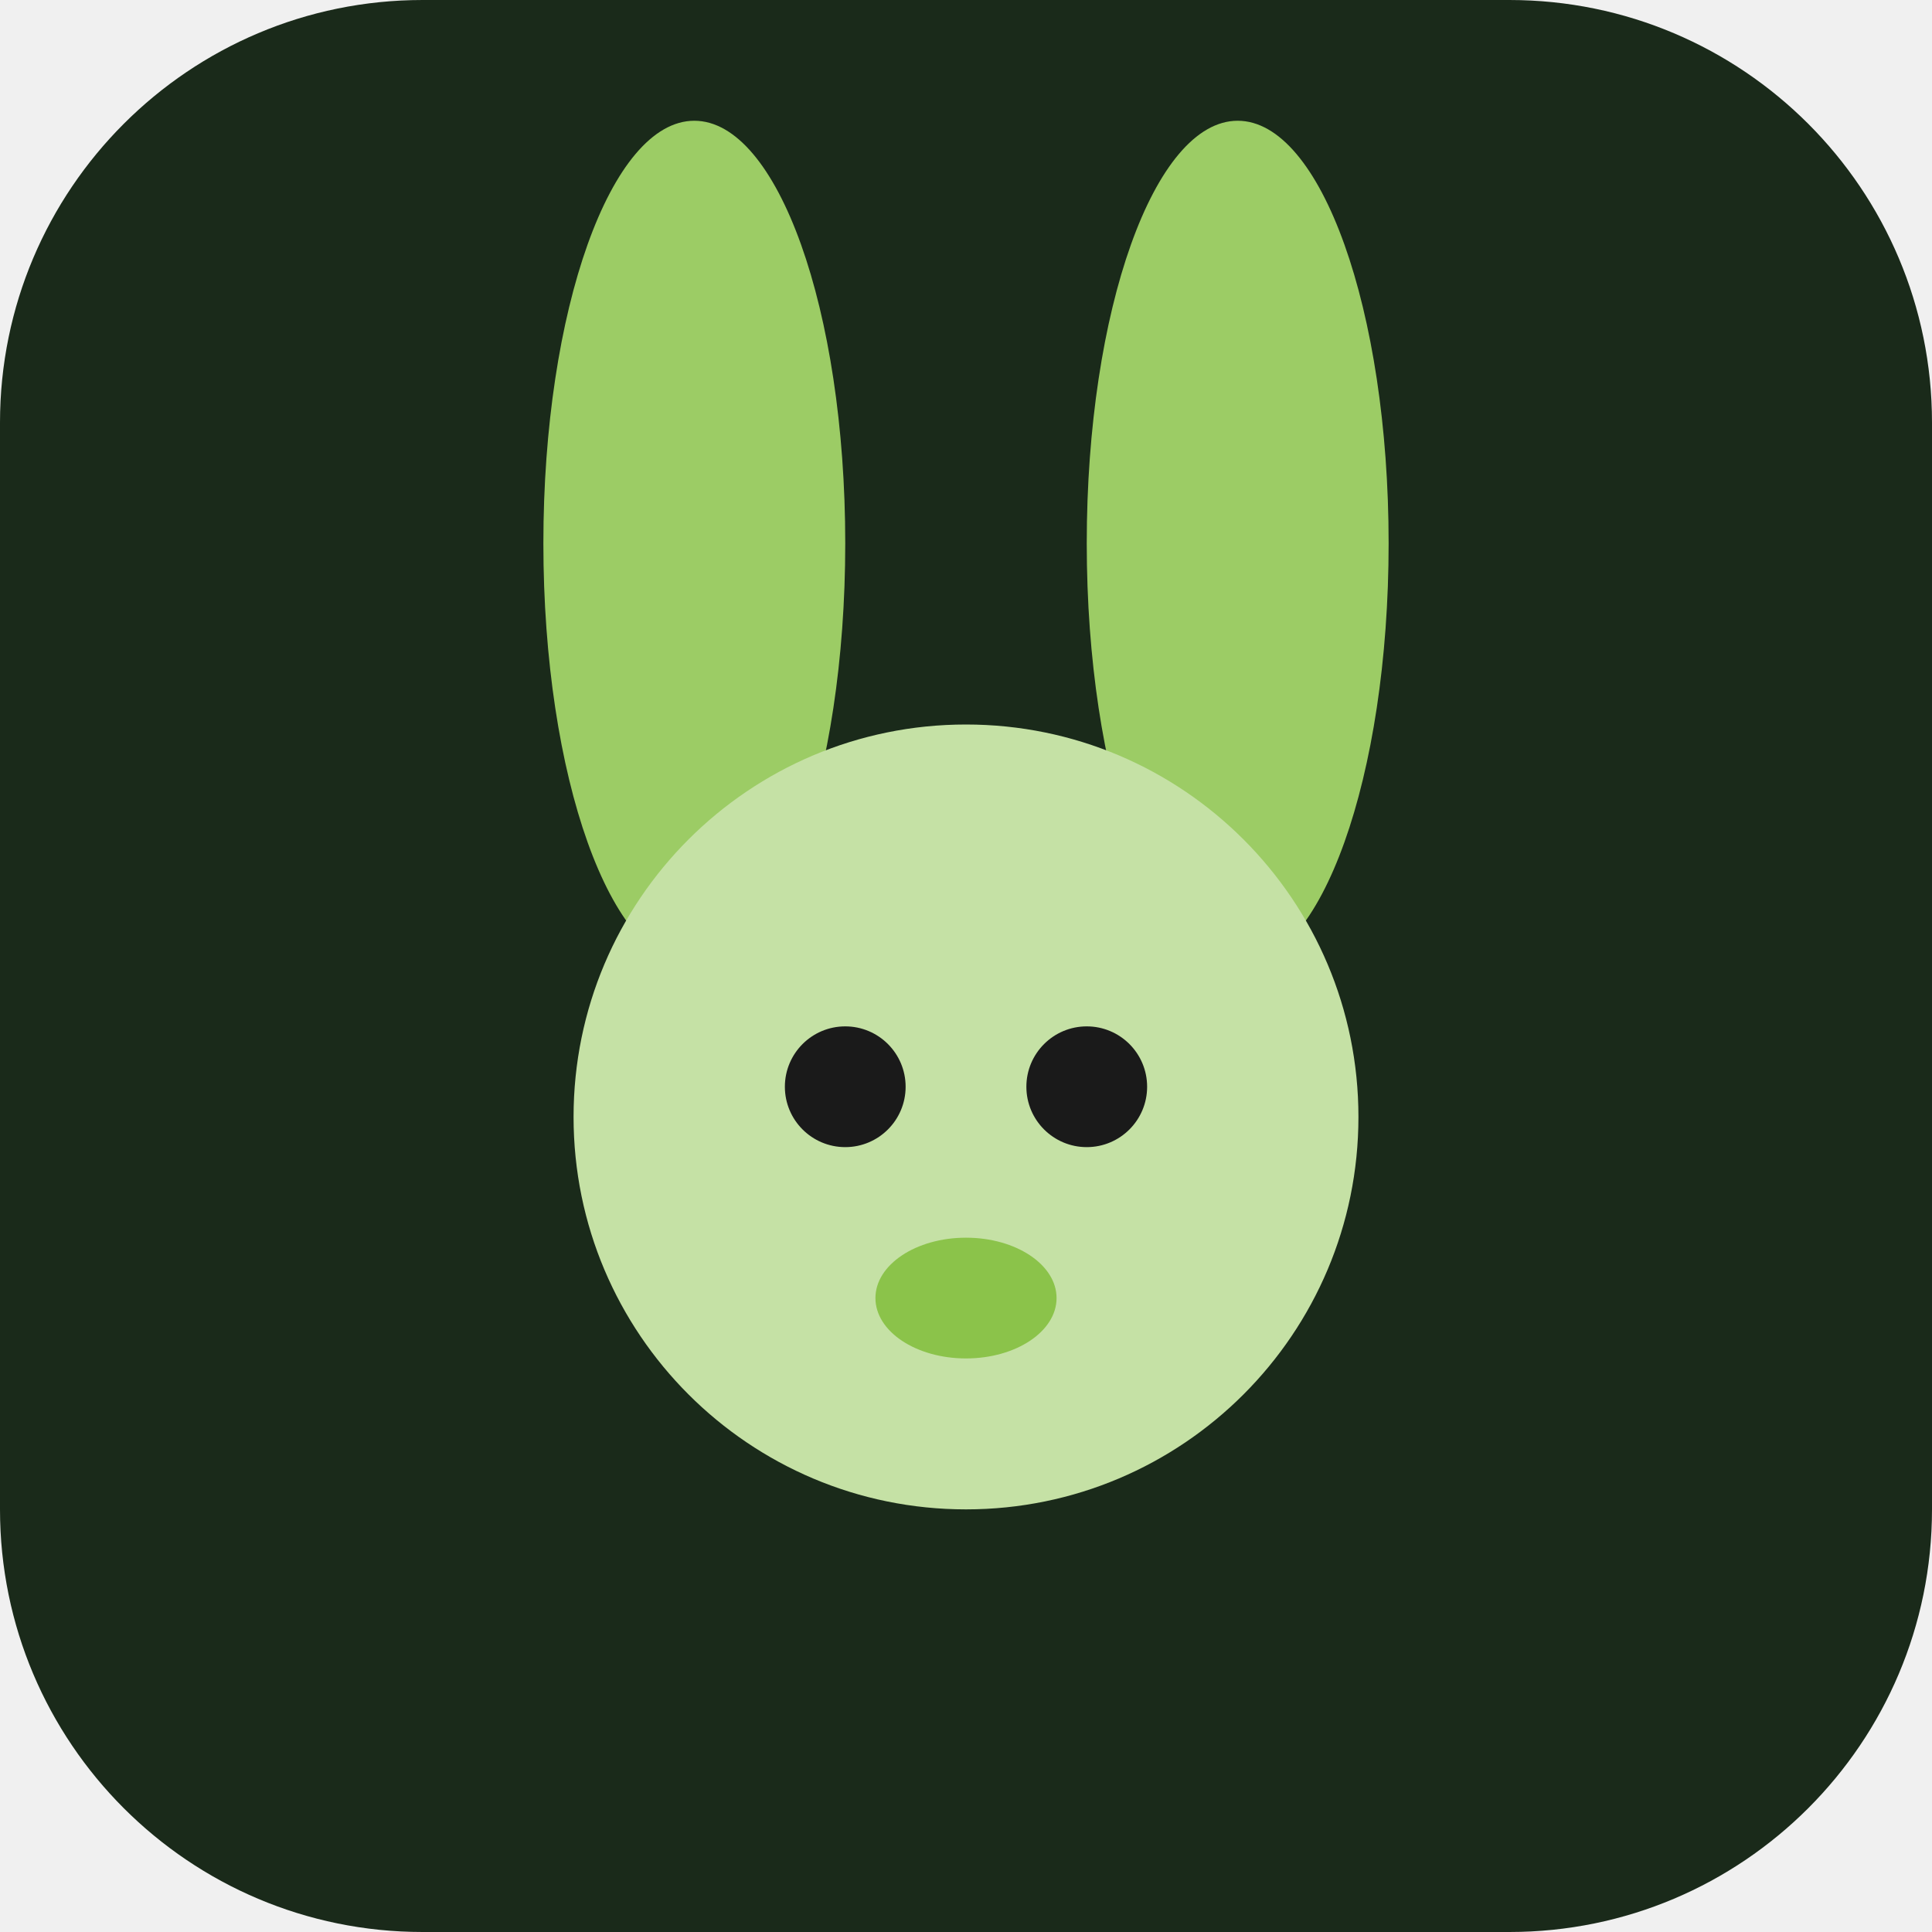
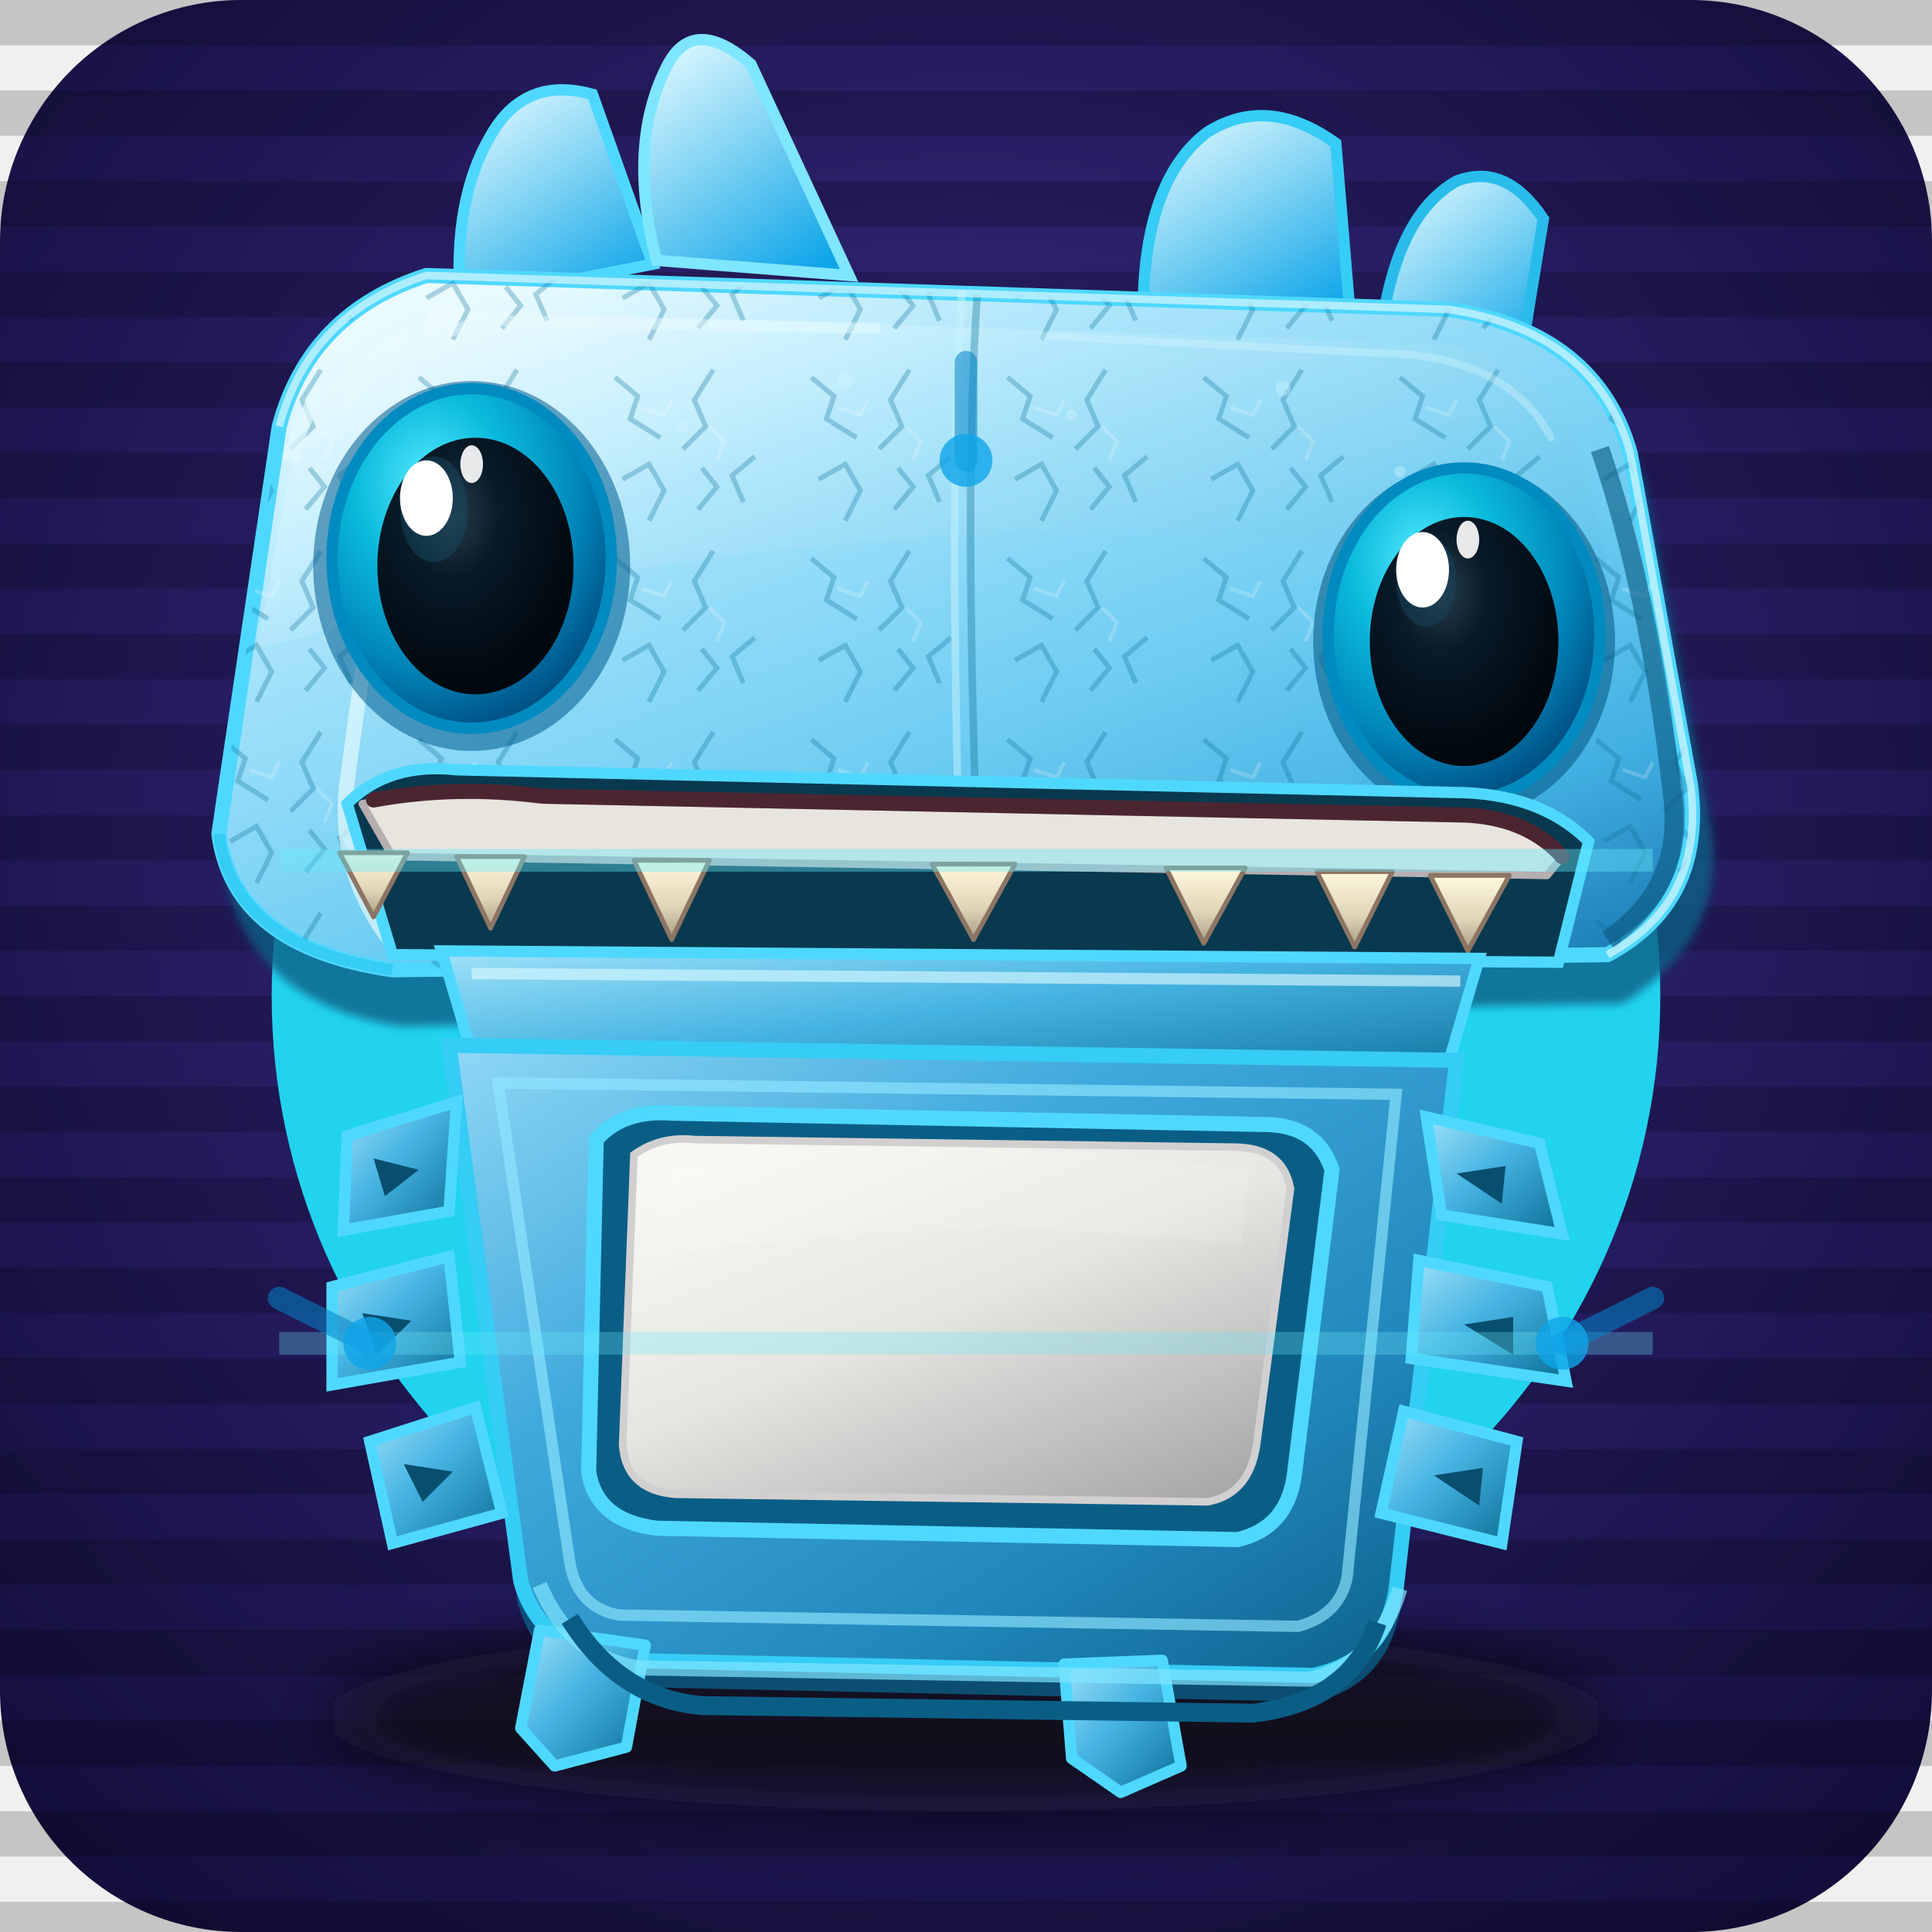
- <svg xmlns="http://www.w3.org/2000/svg" viewBox="0 0 128 128" fill="none" aria-hidden="true">
+ <svg xmlns="http://www.w3.org/2000/svg" viewBox="0 0 512 512" width="512" height="512" aria-hidden="true">
+   <defs>
+     <radialGradient id="bg" cx="50%" cy="42%" r="75%">
+       <stop offset="0%" stop-color="#3B2E86" />
+       <stop offset="55%" stop-color="#241B5E" />
+       <stop offset="100%" stop-color="#100C36" />
+     </radialGradient>
+     <linearGradient id="headPink" x1="15%" y1="5%" x2="90%" y2="100%">
+       <stop offset="0%" stop-color="#EAFBFF" />
+       <stop offset="25%" stop-color="#A8E4FB" />
+       <stop offset="58%" stop-color="#6ECDF2" />
+       <stop offset="82%" stop-color="#42B0E2" />
+       <stop offset="100%" stop-color="#1E7FB8" />
+     </linearGradient>
+     <linearGradient id="headHighlight" x1="0%" y1="0%" x2="100%" y2="70%">
+       <stop offset="0%" stop-color="#FFFFFF" />
+       <stop offset="35%" stop-color="#D6F5FF" />
+       <stop offset="100%" stop-color="#5BC0E8" />
+     </linearGradient>
+     <linearGradient id="sidePink" x1="0%" y1="0%" x2="100%" y2="100%">
+       <stop offset="0%" stop-color="#9FE2F9" />
+       <stop offset="45%" stop-color="#46B4E2" />
+       <stop offset="100%" stop-color="#0A6E96" />
+     </linearGradient>
+     <radialGradient id="eyeOuter" cx="35%" cy="28%" r="75%">
+       <stop offset="0%" stop-color="#55eaff" />
+       <stop offset="35%" stop-color="#0bbbdc" />
+       <stop offset="72%" stop-color="#0085b9" />
+       <stop offset="100%" stop-color="#004f83" />
+     </radialGradient>
+     <radialGradient id="eyeInner" cx="38%" cy="30%" r="70%">
+       <stop offset="0%" stop-color="#273d4c" />
+       <stop offset="35%" stop-color="#081a28" />
+       <stop offset="100%" stop-color="#00070d" />
+     </radialGradient>
+     <linearGradient id="bodyPink" x1="0%" y1="0%" x2="100%" y2="100%">
+       <stop offset="0%" stop-color="#8FD8F6" />
+       <stop offset="35%" stop-color="#3FA9DC" />
+       <stop offset="70%" stop-color="#2288BC" />
+       <stop offset="100%" stop-color="#0A5E86" />
+     </linearGradient>
+     <linearGradient id="bodyScreen" x1="15%" y1="5%" x2="85%" y2="100%">
+       <stop offset="0%" stop-color="#f8f7f2" />
+       <stop offset="45%" stop-color="#e7e6e2" />
+       <stop offset="100%" stop-color="#aaa8aa" />
+     </linearGradient>
+     <linearGradient id="teeth" x1="0%" y1="0%" x2="0%" y2="100%">
+       <stop offset="0%" stop-color="#fff9dc" />
+       <stop offset="60%" stop-color="#ded3b5" />
+       <stop offset="100%" stop-color="#a89b82" />
+     </linearGradient>
+     <linearGradient id="fin" x1="20%" y1="0%" x2="80%" y2="100%">
+       <stop offset="0%" stop-color="#D9F6FF" />
+       <stop offset="45%" stop-color="#7FD3F3" />
+       <stop offset="100%" stop-color="#0EA5E9" />
+     </linearGradient>
+     <filter id="softShadow" x="-40%" y="-40%" width="180%" height="180%">
+       <feGaussianBlur stdDeviation="9" />
+     </filter>
+     <filter id="smallBlur">
+       <feGaussianBlur stdDeviation="1.2" />
+     </filter>
+     <pattern id="cracks" width="52" height="48" patternUnits="userSpaceOnUse">
+       <path d="           M7 4 L13 9 L11 15 L19 20           M33 2 L28 10 L31 17 L25 23           M44 25 L38 30 L41 37           M9 31 L16 27 L20 34 L16 42           M29 39 L34 33 L30 28         " fill="none" stroke="#0A6E96" stroke-width="1.3" opacity=".30" />
+       <path d="           M14 12 L20 14 L22 10           M32 17 L36 21 L34 26         " fill="none" stroke="#FFFFFF" stroke-width="1" opacity=".20" />
+     </pattern>
+     <clipPath id="headClip">
+       <path d="           M74 113           Q82 83 113 73           L384 82           Q423 88 432 120           L448 208           Q452 239 426 253           L104 257           Q62 251 58 221           Z         " />
+     </clipPath>
+     <pattern id="klhStripes" width="24" height="24" patternUnits="userSpaceOnUse">
+       <rect width="24" height="12" fill="#000000" opacity="0.18" />
+     </pattern>
+   </defs>
  <style>
-     .el { transform-box: fill-box; transform-origin: center; }
-     .bob { animation: bob 2.8s ease-in-out infinite; }
-     .twitch { animation: twitch 2.6s ease-in-out infinite; }
-     .twitch-d { animation: twitch 2.6s ease-in-out infinite; animation-delay: .18s; }
-     .blink { animation: blink 3.8s steps(1, end) infinite; }
-     @keyframes bob { 0%,100% { transform: translateY(0); } 50% { transform: translateY(-3px); } }
-     @keyframes twitch { 0%,86%,100% { transform: rotate(0); } 90% { transform: rotate(-8deg); } 94% { transform: rotate(6deg); } }
-     @keyframes blink { 0%,92%,100% { transform: scaleY(1); } 94%,96% { transform: scaleY(.12); } }
-     @media (prefers-reduced-motion: reduce) { .el { animation: none !important; } }
+     .el{transform-box:fill-box;transform-origin:center}
+     .bob{transform-box:fill-box;transform-origin:center;animation:bob 2.8s ease-in-out infinite}
+     .blink{animation:blink 4.2s steps(1,end) infinite}
+     .glow{animation:glow 3.4s ease-in-out infinite}
+     @keyframes bob{0%,100%{transform:translateY(0)}50%{transform:translateY(-12px)}}
+     @keyframes blink{0%,93%,100%{transform:scaleY(1)}96%,98.5%{transform:scaleY(.08)}}
+     @keyframes glow{0%,100%{opacity:.14}50%{opacity:.3}}
+     .scan{animation:scan 4.8s linear infinite}
+     @keyframes scan{0%{transform:translateY(0);opacity:.1}40%,60%{opacity:.45}100%{transform:translateY(120px);opacity:.1}}
+     .scan-slow{animation:scan-slow 6.4s linear infinite}
+     @keyframes scan-slow{0%{transform:translateY(0);opacity:.08}50%{opacity:.35}100%{transform:translateY(-100px);opacity:.08}}
+     @media(prefers-reduced-motion:reduce){.el,.bob,.spark,.rain,.scanline,.scan,.scan-slow,.swirl,.twinkle,.twinkle-2{animation:none!important}}
  </style>
-   <rect width="128" height="128" rx="28" fill="#1a2a1a" />
-   <ellipse class="el twitch" cx="46" cy="36" rx="10" ry="28" fill="#9CCC65" />
-   <ellipse class="el twitch-d" cx="82" cy="36" rx="10" ry="28" fill="#9CCC65" />
+   <rect width="512" height="512" rx="64" fill="url(#bg)" />
+   <rect width="512" height="512" fill="url(#klhStripes)" />
+   <ellipse class="glow" cx="256" cy="264" rx="184" ry="176" fill="#22D3EE" />
  <g class="el bob">
-     <circle cx="64" cy="74" r="26" fill="#C5E1A5" />
-     <circle class="el blink" cx="56" cy="72" r="4" fill="#1A1A1A" />
-     <circle class="el blink" cx="72" cy="72" r="4" fill="#1A1A1A" />
-     <ellipse cx="64" cy="86" rx="6" ry="4" fill="#8BC34A" />
-     <text x="64" y="112" text-anchor="middle" fill="#fff" font-size="10" font-weight="bold" opacity="0">LH</text>
+     <ellipse cx="256" cy="455" rx="170" ry="25" fill="#090909" opacity=".75" filter="url(#softShadow)" />
+     <path d="       M122 80       Q120 53 130 36       Q139 20 157 25       L173 70       Z     " fill="url(#fin)" stroke="#4FD8FF" stroke-width="3" />
+     <path d="       M174 69       Q166 38 177 17       Q184 4 199 17       L225 73       Z     " fill="url(#fin)" stroke="#7FE6FF" stroke-width="3" />
+     <path d="       M303 79       Q304 47 320 35       Q336 25 354 38       L358 86       Z     " fill="url(#fin)" stroke="#35CCF5" stroke-width="3" />
+     <path d="       M366 88       Q370 57 386 48       Q399 43 409 58       L402 101       Z     " fill="url(#fin)" stroke="#29BCEB" stroke-width="3" />
+     <path d="       M74 119       Q83 88 115 77       L385 85       Q424 90 433 121       L450 209       Q456 240 427 258       L103 264       Q64 258 57 225       Z     " fill="#0A5E86" opacity=".8" transform="translate(3 8)" filter="url(#smallBlur)" />
+     <path d="       M74 113       Q82 83 113 73       L384 82       Q423 88 432 120       L448 208       Q452 239 426 253       L104 257       Q62 251 58 221       Z     " fill="url(#headPink)" stroke="#4FD8FF" stroke-width="4" stroke-linejoin="round" />
+     <path d="       M78 119       Q88 91 116 82       L380 91       Q410 94 419 121       L429 161       Q346 136 252 142       Q155 148 68 172       Z     " fill="url(#headHighlight)" opacity=".42" clip-path="url(#headClip)" />
+     <rect x="55" y="70" width="400" height="200" fill="url(#cracks)" clip-path="url(#headClip)" />
+     <path d="M255 77 Q251 129 255 252" fill="none" stroke="#C9F4FF" stroke-width="2" opacity=".48" />
+     <path d="M259 78 Q255 134 260 252" fill="none" stroke="#0A6E96" stroke-width="2" opacity=".35" />
+     <path d="       M77 122       Q83 96 111 84       Q101 140 92 207       Q89 231 104 250     " fill="none" stroke="#E4FAFF" stroke-width="4" opacity=".7" />
+     <path d="       M424 119       Q437 157 443 209       Q447 235 426 249     " fill="none" stroke="#08597E" stroke-width="5" opacity=".6" />
+     <g class="el blink">
+       <ellipse cx="125" cy="150" rx="42" ry="49" fill="#005b8e" opacity=".55" />
+       <ellipse cx="125" cy="148" rx="37" ry="45" fill="url(#eyeOuter)" stroke="#008bc0" stroke-width="3" />
+       <ellipse cx="126" cy="150" rx="26" ry="34" fill="url(#eyeInner)" />
+       <ellipse cx="115" cy="135" rx="9" ry="14" fill="#174b63" opacity=".45" />
+       <ellipse cx="113" cy="132" rx="7" ry="10" fill="white" />
+       <ellipse cx="125" cy="123" rx="3" ry="5" fill="white" opacity=".9" />
+       <ellipse cx="388" cy="170" rx="40" ry="47" fill="#00537f" opacity=".55" />
+       <ellipse cx="388" cy="168" rx="36" ry="44" fill="url(#eyeOuter)" stroke="#008bc0" stroke-width="3" />
+       <ellipse cx="388" cy="170" rx="25" ry="33" fill="url(#eyeInner)" />
+       <ellipse cx="378" cy="154" rx="8" ry="12" fill="#16485f" opacity=".45" />
+       <ellipse cx="377" cy="151" rx="7" ry="10" fill="white" />
+       <ellipse cx="389" cy="143" rx="3" ry="5" fill="white" opacity=".9" />
+     </g>
+     <path d="       M92 213       Q103 202 121 204       L385 210       Q408 210 421 223       L413 255       L104 253       Z     " fill="#08394F" stroke="#4FD8FF" stroke-width="3" />
+     <path d="       M96 213       Q119 209 143 212       L388 217       Q405 218 414 227       L410 232       L104 227       Z     " fill="#e8e5de" stroke="#b7aeb0" stroke-width="2" stroke-linejoin="round" />
+     <path d="       M99 212       Q121 208 144 211       L389 216       Q405 217 414 227     " fill="none" stroke="#4b2631" stroke-width="4" stroke-linecap="round" />
+     <g fill="url(#teeth)" stroke="#8c7564" stroke-width="1.25" stroke-linejoin="round">
+       <path d="M90 226 L108 226 L99 243 Z" />
+       <path d="M121 227 L139 227 L130 246 Z" />
+       <path d="M168 228 L188 228 L178 249 Z" />
+       <path d="M247 229 L269 229 L258 249 Z" />
+       <path d="M309 230 L330 230 L319 250 Z" />
+       <path d="M349 231 L369 231 L359 251 Z" />
+       <path d="M379 232 L400 232 L389 252 Z" />
+     </g>
+     <path d="       M117 252       L392 254       L382 288       L128 289       Z     " fill="url(#sidePink)" stroke="#4FD8FF" stroke-width="3" />
+     <path d="M125 258 L387 260" stroke="#D6F7FF" stroke-width="3" opacity=".65" />
+     <path d="       M124 278       L386 282       L371 427       Q367 447 348 451       L164 447       Q142 444 137 424       Z     " fill="#0A5E86" opacity=".8" />
+     <path d="       M119 277       L386 281       L370 421       Q367 440 348 444       L164 440       Q143 437 138 419       Z     " fill="url(#bodyPink)" stroke="#35CCF5" stroke-width="4" />
+     <path d="       M132 287       L370 290       L357 418       Q355 428 344 431       L164 428       Q153 426 151 414       Z     " fill="none" stroke="#8FE6FF" stroke-width="3" opacity=".65" />
+     <path d="       M158 302       Q165 294 178 295       L335 298       Q349 298 353 310       L343 391       Q341 405 328 408       L174 405       Q158 403 156 390       Z     " fill="#0A5E86" stroke="#4FD8FF" stroke-width="4" />
+     <path d="       M168 306       Q175 301 184 302       L327 304       Q340 304 342 315       L333 383       Q331 396 320 398       L179 396       Q166 395 165 383       Z     " fill="url(#bodyScreen)" stroke="#d2cfd0" stroke-width="2" />
+     <path d="       M178 310       Q245 298 331 310       L329 330       Q249 320 170 334       Z     " fill="white" opacity=".12" />
+     <g fill="url(#sidePink)" stroke="#4FD8FF" stroke-width="3">
+       <path d="M121 292 L92 301 L91 326 L119 321 Z" />
+       <path d="M119 333 L88 341 L88 367 L122 361 Z" />
+       <path d="M126 373 L98 382 L104 409 L133 401 Z" />
+     </g>
+     <path d="M99 307 L111 310 L102 317 Z" fill="#084E6E" />
+     <path d="M96 348 L109 350 L100 359 Z" fill="#084E6E" />
+     <path d="M107 388 L120 390 L112 398 Z" fill="#084E6E" />
+     <g fill="url(#sidePink)" stroke="#4FD8FF" stroke-width="3">
+       <path d="M378 296 L408 303 L414 327 L382 322 Z" />
+       <path d="M376 334 L410 341 L415 366 L374 360 Z" />
+       <path d="M372 374 L402 382 L398 409 L366 401 Z" />
+     </g>
+     <path d="M399 309 L386 311 L398 319 Z" fill="#084E6E" />
+     <path d="M401 349 L388 351 L401 359 Z" fill="#084E6E" />
+     <path d="M393 389 L380 391 L392 399 Z" fill="#084E6E" />
+     <g fill="url(#sidePink)" stroke="#4FD8FF" stroke-width="3" stroke-linejoin="round">
+       <path d="M143 432 L171 436 L166 463 L147 468 L138 458 Z" />
+       <path d="M282 441 L308 440 L313 468 L297 475 L284 466 Z" />
+     </g>
+     <path d="       M143 420       Q151 439 169 442       L347 445       Q365 441 371 421     " fill="none" stroke="#7FE6FF" stroke-width="4" opacity=".7" />
+     <path d="       M151 429       Q164 450 186 452       L332 454       Q358 451 365 430     " fill="none" stroke="#0A5E86" stroke-width="5" />
+     <path d="       M91 108       Q104 90 130 85       L232 87     " fill="none" stroke="#E9FAFF" stroke-width="3" stroke-linecap="round" opacity=".48" />
+     <path d="       M276 89       L374 94       Q401 97 411 116     " fill="none" stroke="#D6F7FF" stroke-width="2" stroke-linecap="round" opacity=".35" />
+     <g fill="#D6F7FF" opacity=".35">
+       <circle cx="154" cy="104" r="2" />
+       <circle cx="181" cy="113" r="1.5" />
+       <circle cx="224" cy="101" r="2" />
+       <circle cx="284" cy="110" r="1.5" />
+       <circle cx="340" cy="103" r="2" />
+       <circle cx="371" cy="125" r="1.5" />
+     </g>
+     <path d="       M74 113       Q82 83 113 73       L384 82       Q423 88 432 120       L448 208       Q452 239 426 253     " fill="none" stroke="#D6F7FF" stroke-width="2" opacity=".7" />
+     <path d="       M104 257       Q62 251 58 221     " fill="none" stroke="#35CCF5" stroke-width="3" />
+     <line class="scan" x1="74" y1="228" x2="438" y2="228" stroke="#67E8F9" stroke-width="6" opacity=".4" />
+     <line class="scan-slow" x1="74" y1="356" x2="438" y2="356" stroke="#67E8F9" stroke-width="6" opacity=".3" />
+     <g stroke="#0284C7" stroke-width="6" opacity=".55" stroke-linecap="round">
+       <path d="M74 344 L98 356" />
+       <path d="M438 344 L414 356" />
+       <path d="M256 96 V122" />
+     </g>
+     <g fill="#0EA5E9" opacity=".8">
+       <circle cx="98" cy="356" r="7" />
+       <circle cx="414" cy="356" r="7" />
+       <circle cx="256" cy="122" r="7" />
+     </g>
  </g>
</svg>
